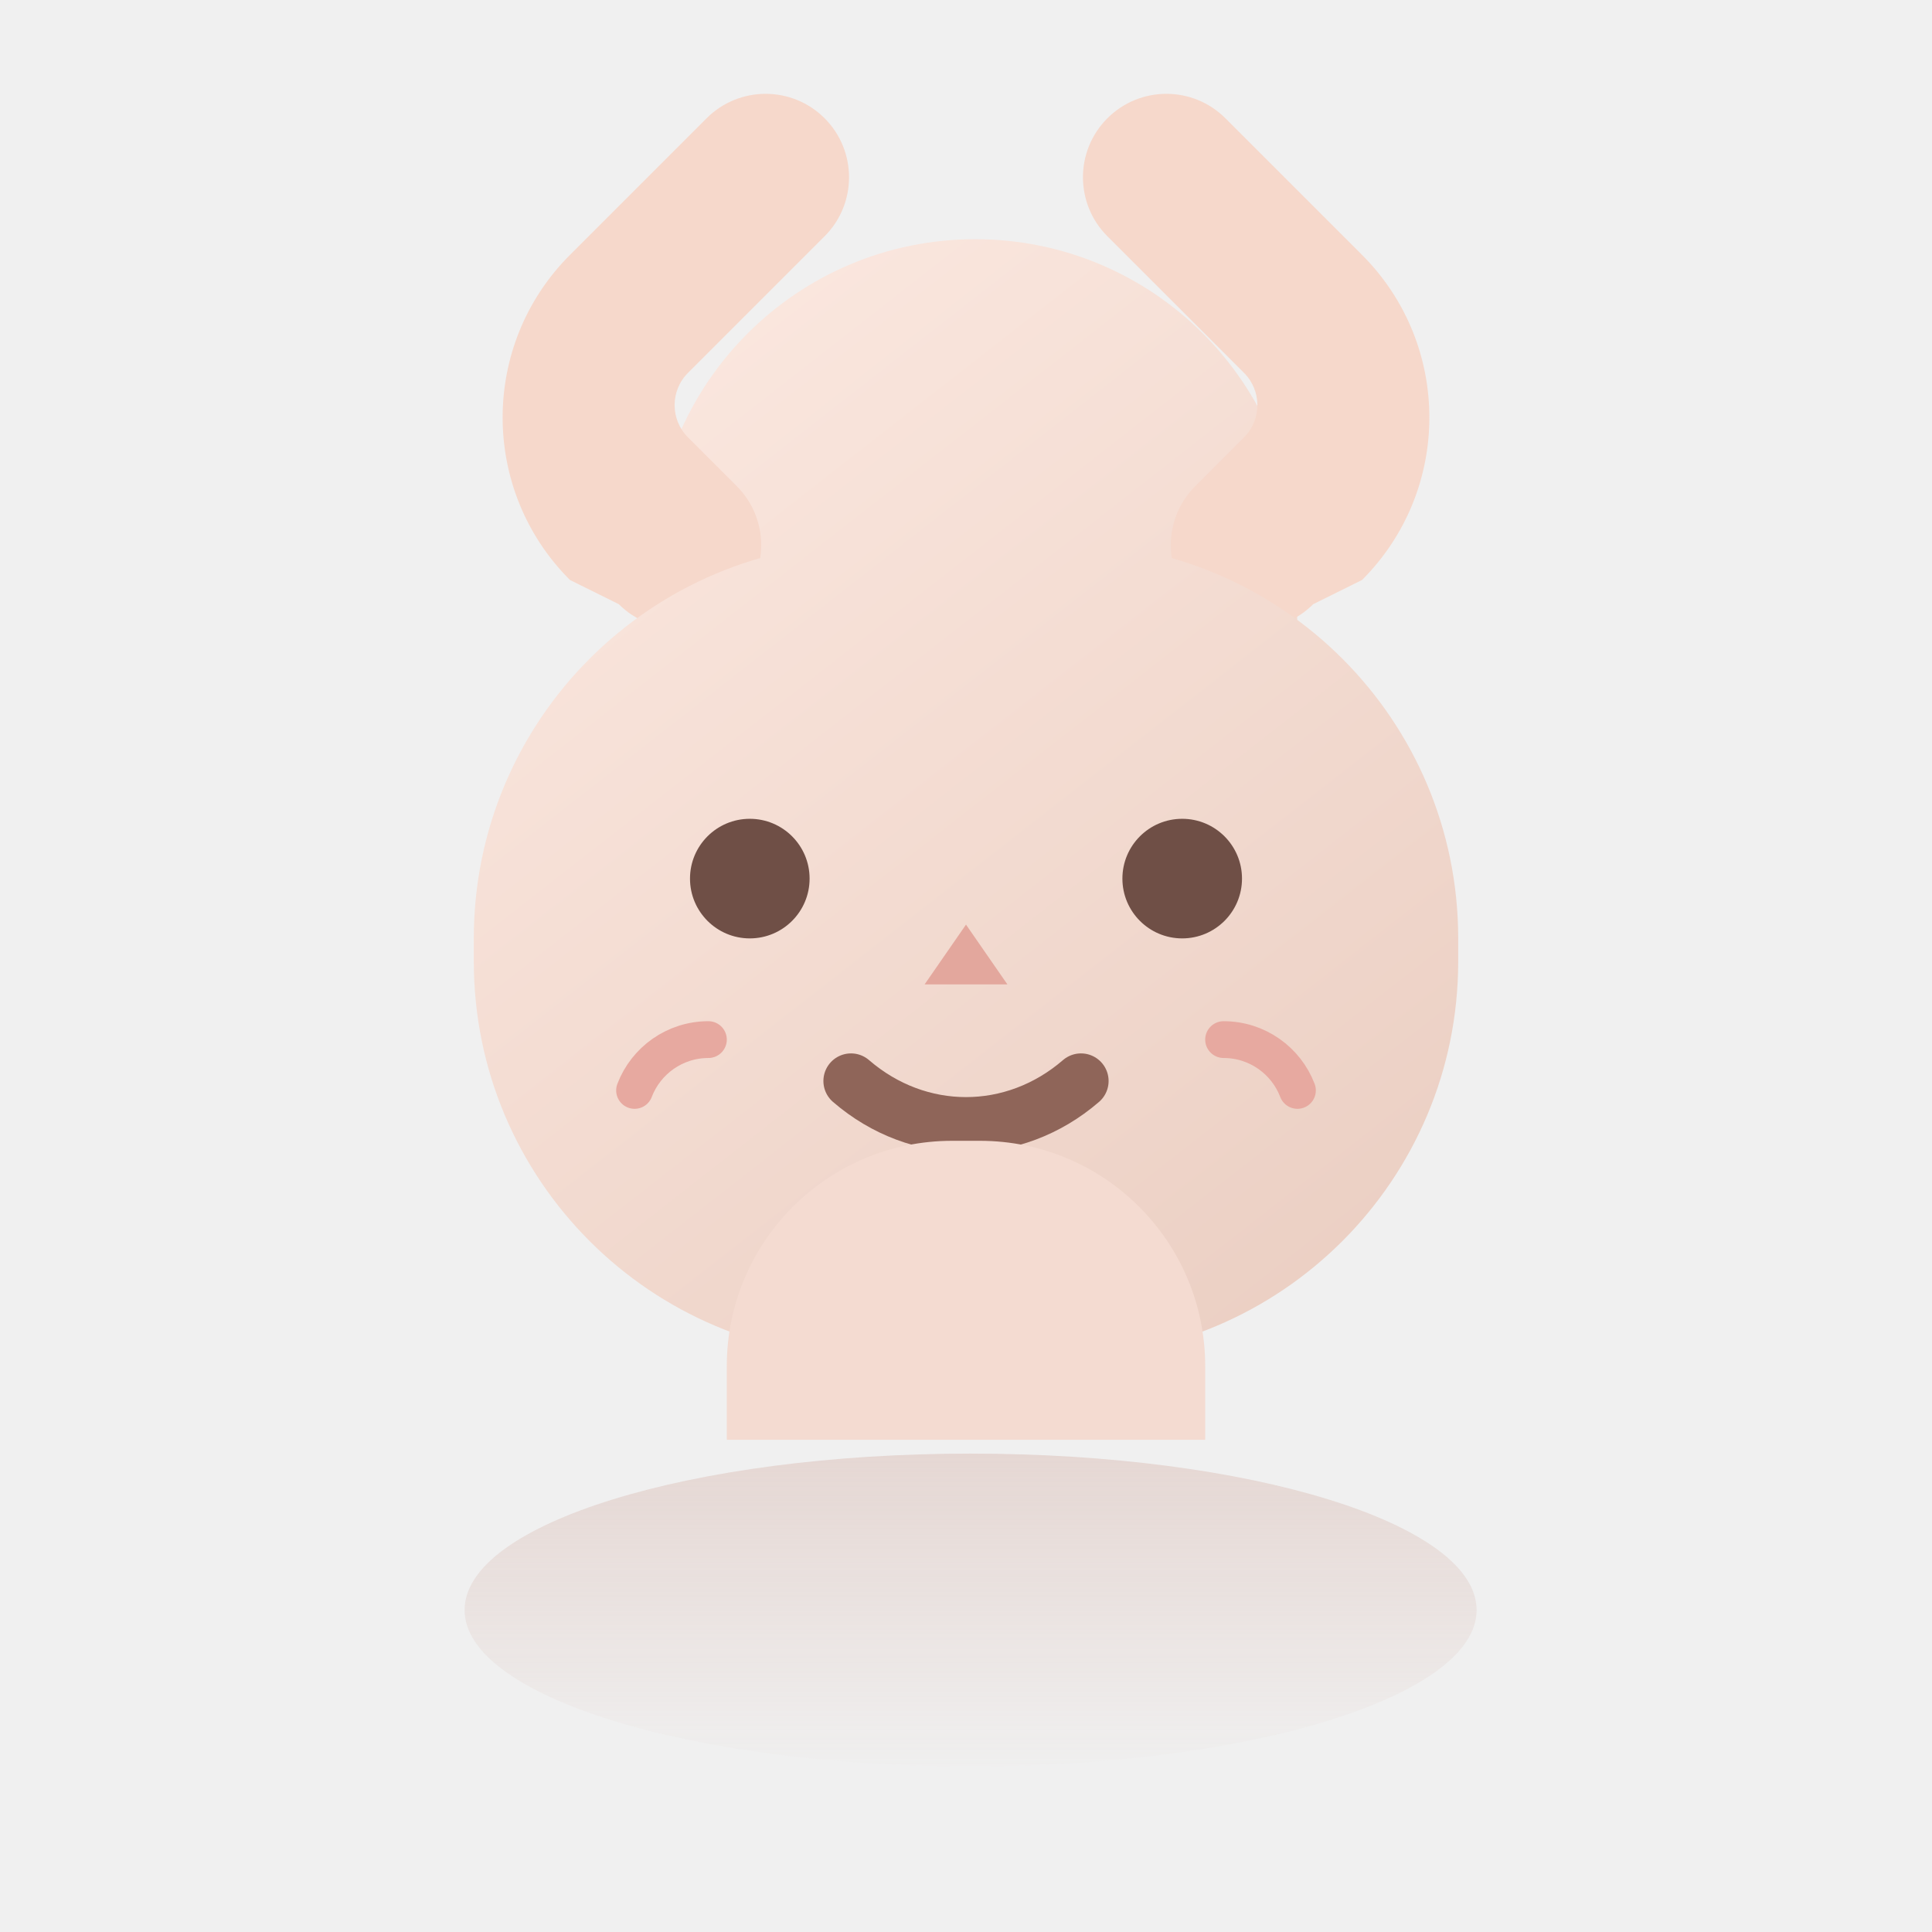
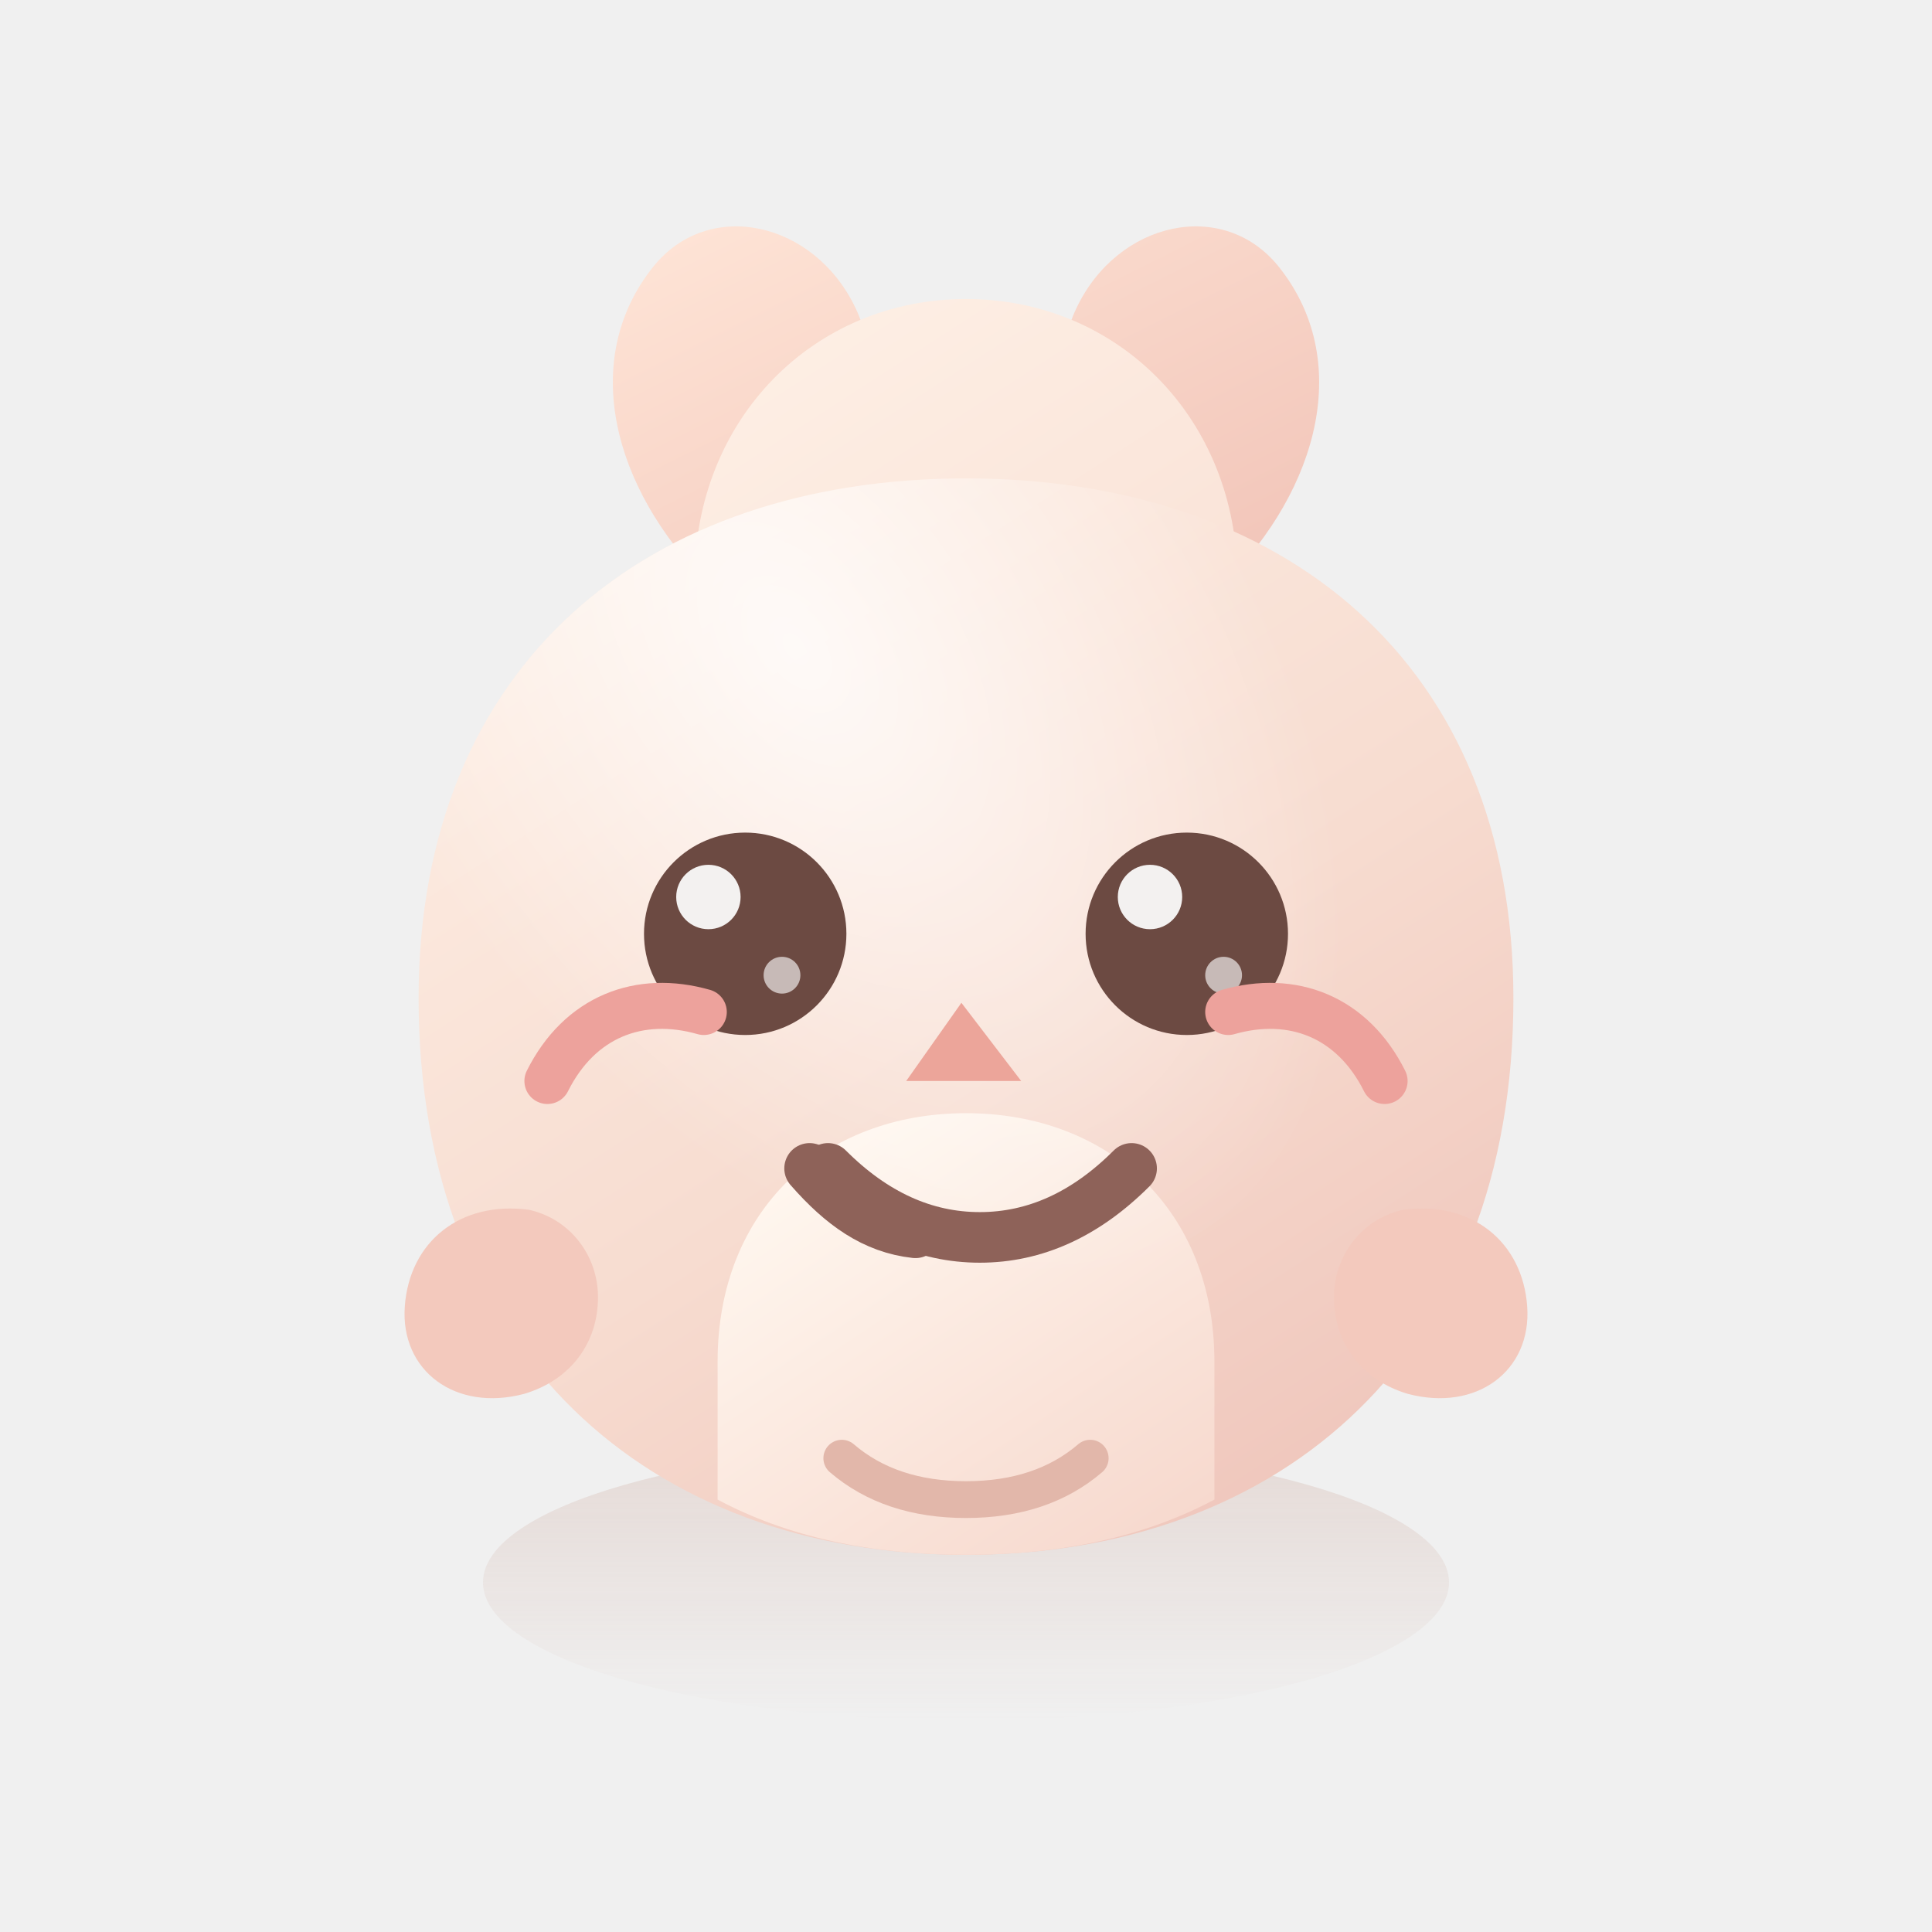
<svg xmlns="http://www.w3.org/2000/svg" width="420" height="420" viewBox="0 0 420 420" fill="none">
  <defs>
-     <linearGradient id="bodyGradient" x1="94" y1="81" x2="308" y2="355" gradientUnits="userSpaceOnUse">
-       <stop stop-color="#FCE9E1" />
-       <stop offset="1" stop-color="#E7C9BC" />
+     <linearGradient id="body" x1="121" y1="62" x2="302" y2="342" gradientUnits="userSpaceOnUse">
+       <stop stop-color="#FFF3E9" />
+       <stop offset="0.58" stop-color="#F7DCD0" />
+       <stop offset="1" stop-color="#EEC2B8" />
    </linearGradient>
-     <linearGradient id="shadowGradient" x1="210" y1="296" x2="210" y2="386" gradientUnits="userSpaceOnUse">
-       <stop stop-color="#C79182" stop-opacity="0.34" />
-       <stop offset="1" stop-color="#C79182" stop-opacity="0" />
+     <linearGradient id="belly" x1="181" y1="247" x2="243" y2="340" gradientUnits="userSpaceOnUse">
+       <stop stop-color="#FFF7EF" />
+       <stop offset="1" stop-color="#F7D9CE" />
+     </linearGradient>
+     <linearGradient id="ear" x1="104" y1="60" x2="162" y2="176" gradientUnits="userSpaceOnUse">
+       <stop stop-color="#FFE6D8" />
+       <stop offset="1" stop-color="#F2C6BA" />
+     </linearGradient>
+     <radialGradient id="glow" cx="0" cy="0" r="1" gradientUnits="userSpaceOnUse" gradientTransform="translate(173 141) rotate(54) scale(156 94)">
+       <stop stop-color="#FFFFFF" stop-opacity="0.78" />
+       <stop offset="1" stop-color="#FFFFFF" stop-opacity="0" />
+     </radialGradient>
+     <linearGradient id="shadow" x1="210" y1="320" x2="210" y2="374" gradientUnits="userSpaceOnUse">
+       <stop stop-color="#BE8C7B" stop-opacity="0.2" />
+       <stop offset="1" stop-color="#BE8C7B" stop-opacity="0" />
    </linearGradient>
  </defs>
-   <ellipse cx="211" cy="350" rx="110" ry="34" fill="url(#shadowGradient)" />
-   <path d="M142 122C142 83.34 173.34 52 212 52C250.66 52 282 83.34 282 122V140C282 151.046 273.046 160 262 160H162C150.954 160 142 151.046 142 140V122Z" fill="url(#bodyGradient)" />
-   <path d="M123.904 126.084C104.389 106.569 104.389 74.931 123.904 55.416L153.61 25.71C160.693 18.627 172.18 18.627 179.262 25.71C186.345 32.792 186.345 44.279 179.262 51.362L149.556 81.068C145.688 84.937 145.688 91.209 149.556 95.077L160.167 105.689C167.25 112.771 167.25 124.258 160.167 131.341C153.085 138.423 141.598 138.423 134.515 131.341L123.904 126.084Z" fill="#F6D8CB" />
-   <path d="M296.096 126.084C315.611 106.569 315.611 74.931 296.096 55.416L266.39 25.71C259.307 18.627 247.82 18.627 240.738 25.71C233.655 32.792 233.655 44.279 240.738 51.362L270.444 81.068C274.312 84.937 274.312 91.209 270.444 95.077L259.833 105.689C252.75 112.771 252.75 124.258 259.833 131.341C266.915 138.423 278.402 138.423 285.485 131.341L296.096 126.084Z" fill="#F6D8CB" />
-   <rect x="103" y="118" width="214" height="177" rx="86" fill="url(#bodyGradient)" />
-   <circle cx="163" cy="191" r="13" fill="#6F4F46" />
-   <circle cx="257" cy="191" r="13" fill="#6F4F46" />
-   <path d="M185 235C199.667 247.667 220.333 247.667 235 235" stroke="#8F6559" stroke-width="12" stroke-linecap="round" />
-   <path d="M210 201L201 214H219L210 201Z" fill="#E3A79D" />
-   <path d="M154 226C146.676 226 140.41 230.588 137.95 237.046" stroke="#E7A9A0" stroke-width="8" stroke-linecap="round" />
-   <path d="M266 226C273.324 226 279.59 230.588 282.05 237.046" stroke="#E7A9A0" stroke-width="8" stroke-linecap="round" />
-   <path d="M158 297C158 269.938 179.938 248 207 248H213C240.062 248 262 269.938 262 297V313H158V297Z" fill="#F4DBD1" />
+   <ellipse cx="210" cy="344" rx="105" ry="30" fill="url(#shadow)" />
+   <path d="M154 127C133 106 126 78 142 58C154 43 177 48 186 67C195 86 184 111 164 128C160 131 157 130 154 127Z" fill="url(#ear)" />
+   <path d="M266 127C287 106 294 78 278 58C266 43 243 48 234 67C225 86 236 111 256 128C260 131 263 130 266 127Z" fill="url(#ear)" />
+   <path d="M151 126C151 91 177 65 210 65C243 65 269 91 269 126V151H151V126Z" fill="url(#body)" />
+   <path d="M91 217C91 144 141 104 210 104C279 104 329 144 329 217C329 294 279 338 210 338C141 338 91 294 91 217Z" fill="url(#body)" />
+   <path d="M156 296C156 263 179 242 210 242C241 242 264 263 264 296V326C249 334 231 338 210 338C189 338 171 334 156 326V296Z" fill="url(#belly)" />
+   <path d="M91 217C91 144 141 104 210 104C279 104 329 144 329 217C329 294 279 338 210 338C141 338 91 294 91 217Z" fill="url(#glow)" />
+   <circle cx="162" cy="203" r="22" fill="#6C4A42" />
+   <circle cx="258" cy="203" r="22" fill="#6C4A42" />
+   <circle cx="154" cy="195" r="7" fill="#FFFFFF" opacity="0.92" />
+   <circle cx="250" cy="195" r="7" fill="#FFFFFF" opacity="0.92" />
+   <circle cx="170" cy="212" r="4" fill="#FFFFFF" opacity="0.62" />
+   <circle cx="266" cy="212" r="4" fill="#FFFFFF" opacity="0.62" />
+   <path d="M209 218L197 235H222L209 218Z" fill="#ECA59A" />
+   <path d="M180 254C190 264 201 269 213 269C225 269 236 264 246 254" stroke="#8E6259" stroke-width="11" stroke-linecap="round" />
+   <path d="M176 254C183 262 190 267 199 268" stroke="#8E6259" stroke-width="11" stroke-linecap="round" />
+   <path d="M119 235C126 221 139 216 153 220" stroke="#EDA29C" stroke-width="10" stroke-linecap="round" />
+   <path d="M301 235C294 221 281 216 267 220" stroke="#EDA29C" stroke-width="10" stroke-linecap="round" />
+   <path d="M115 263C100 261 89 270 88 284C87 298 99 307 114 303C124 300 130 292 130 282C130 273 124 265 115 263Z" fill="#F3C9BD" />
+   <path d="M305 263C320 261 331 270 332 284C333 298 321 307 306 303C296 300 290 292 290 282C290 273 296 265 305 263Z" fill="#F3C9BD" />
+   <path d="M183 317C190 323 199 326 210 326C221 326 230 323 237 317" stroke="#E2B7AA" stroke-width="8" stroke-linecap="round" />
</svg>
